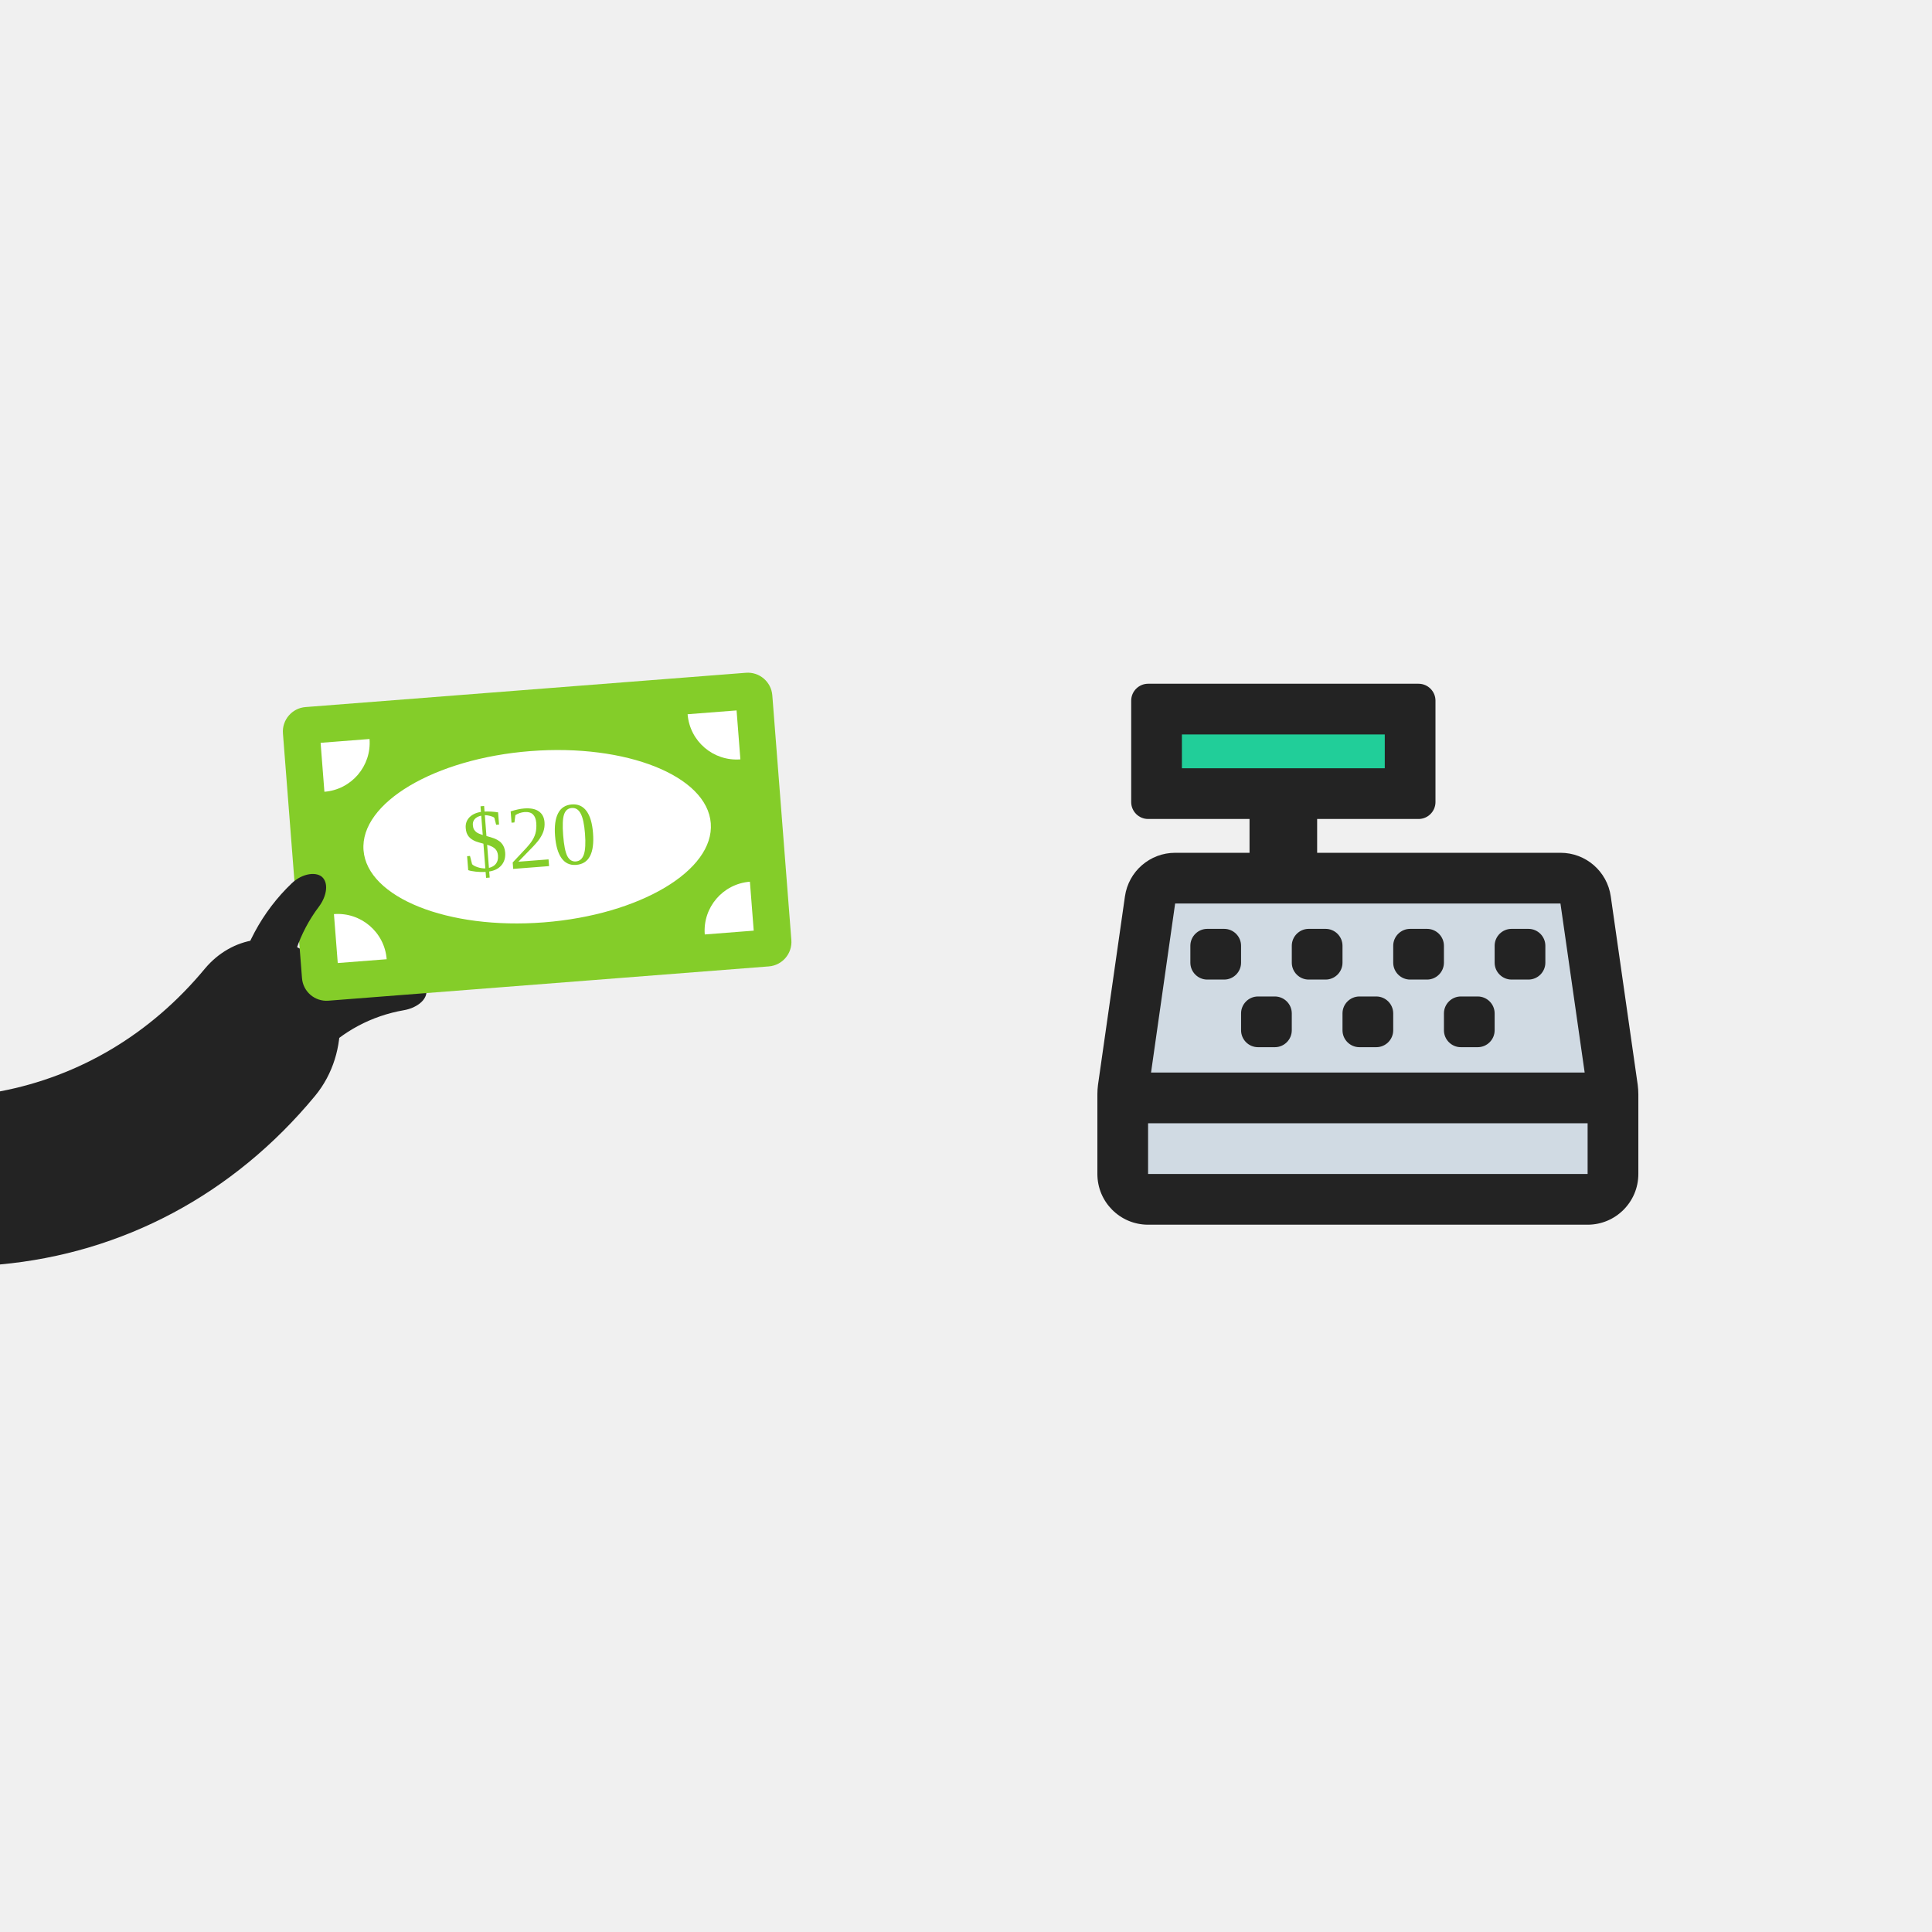
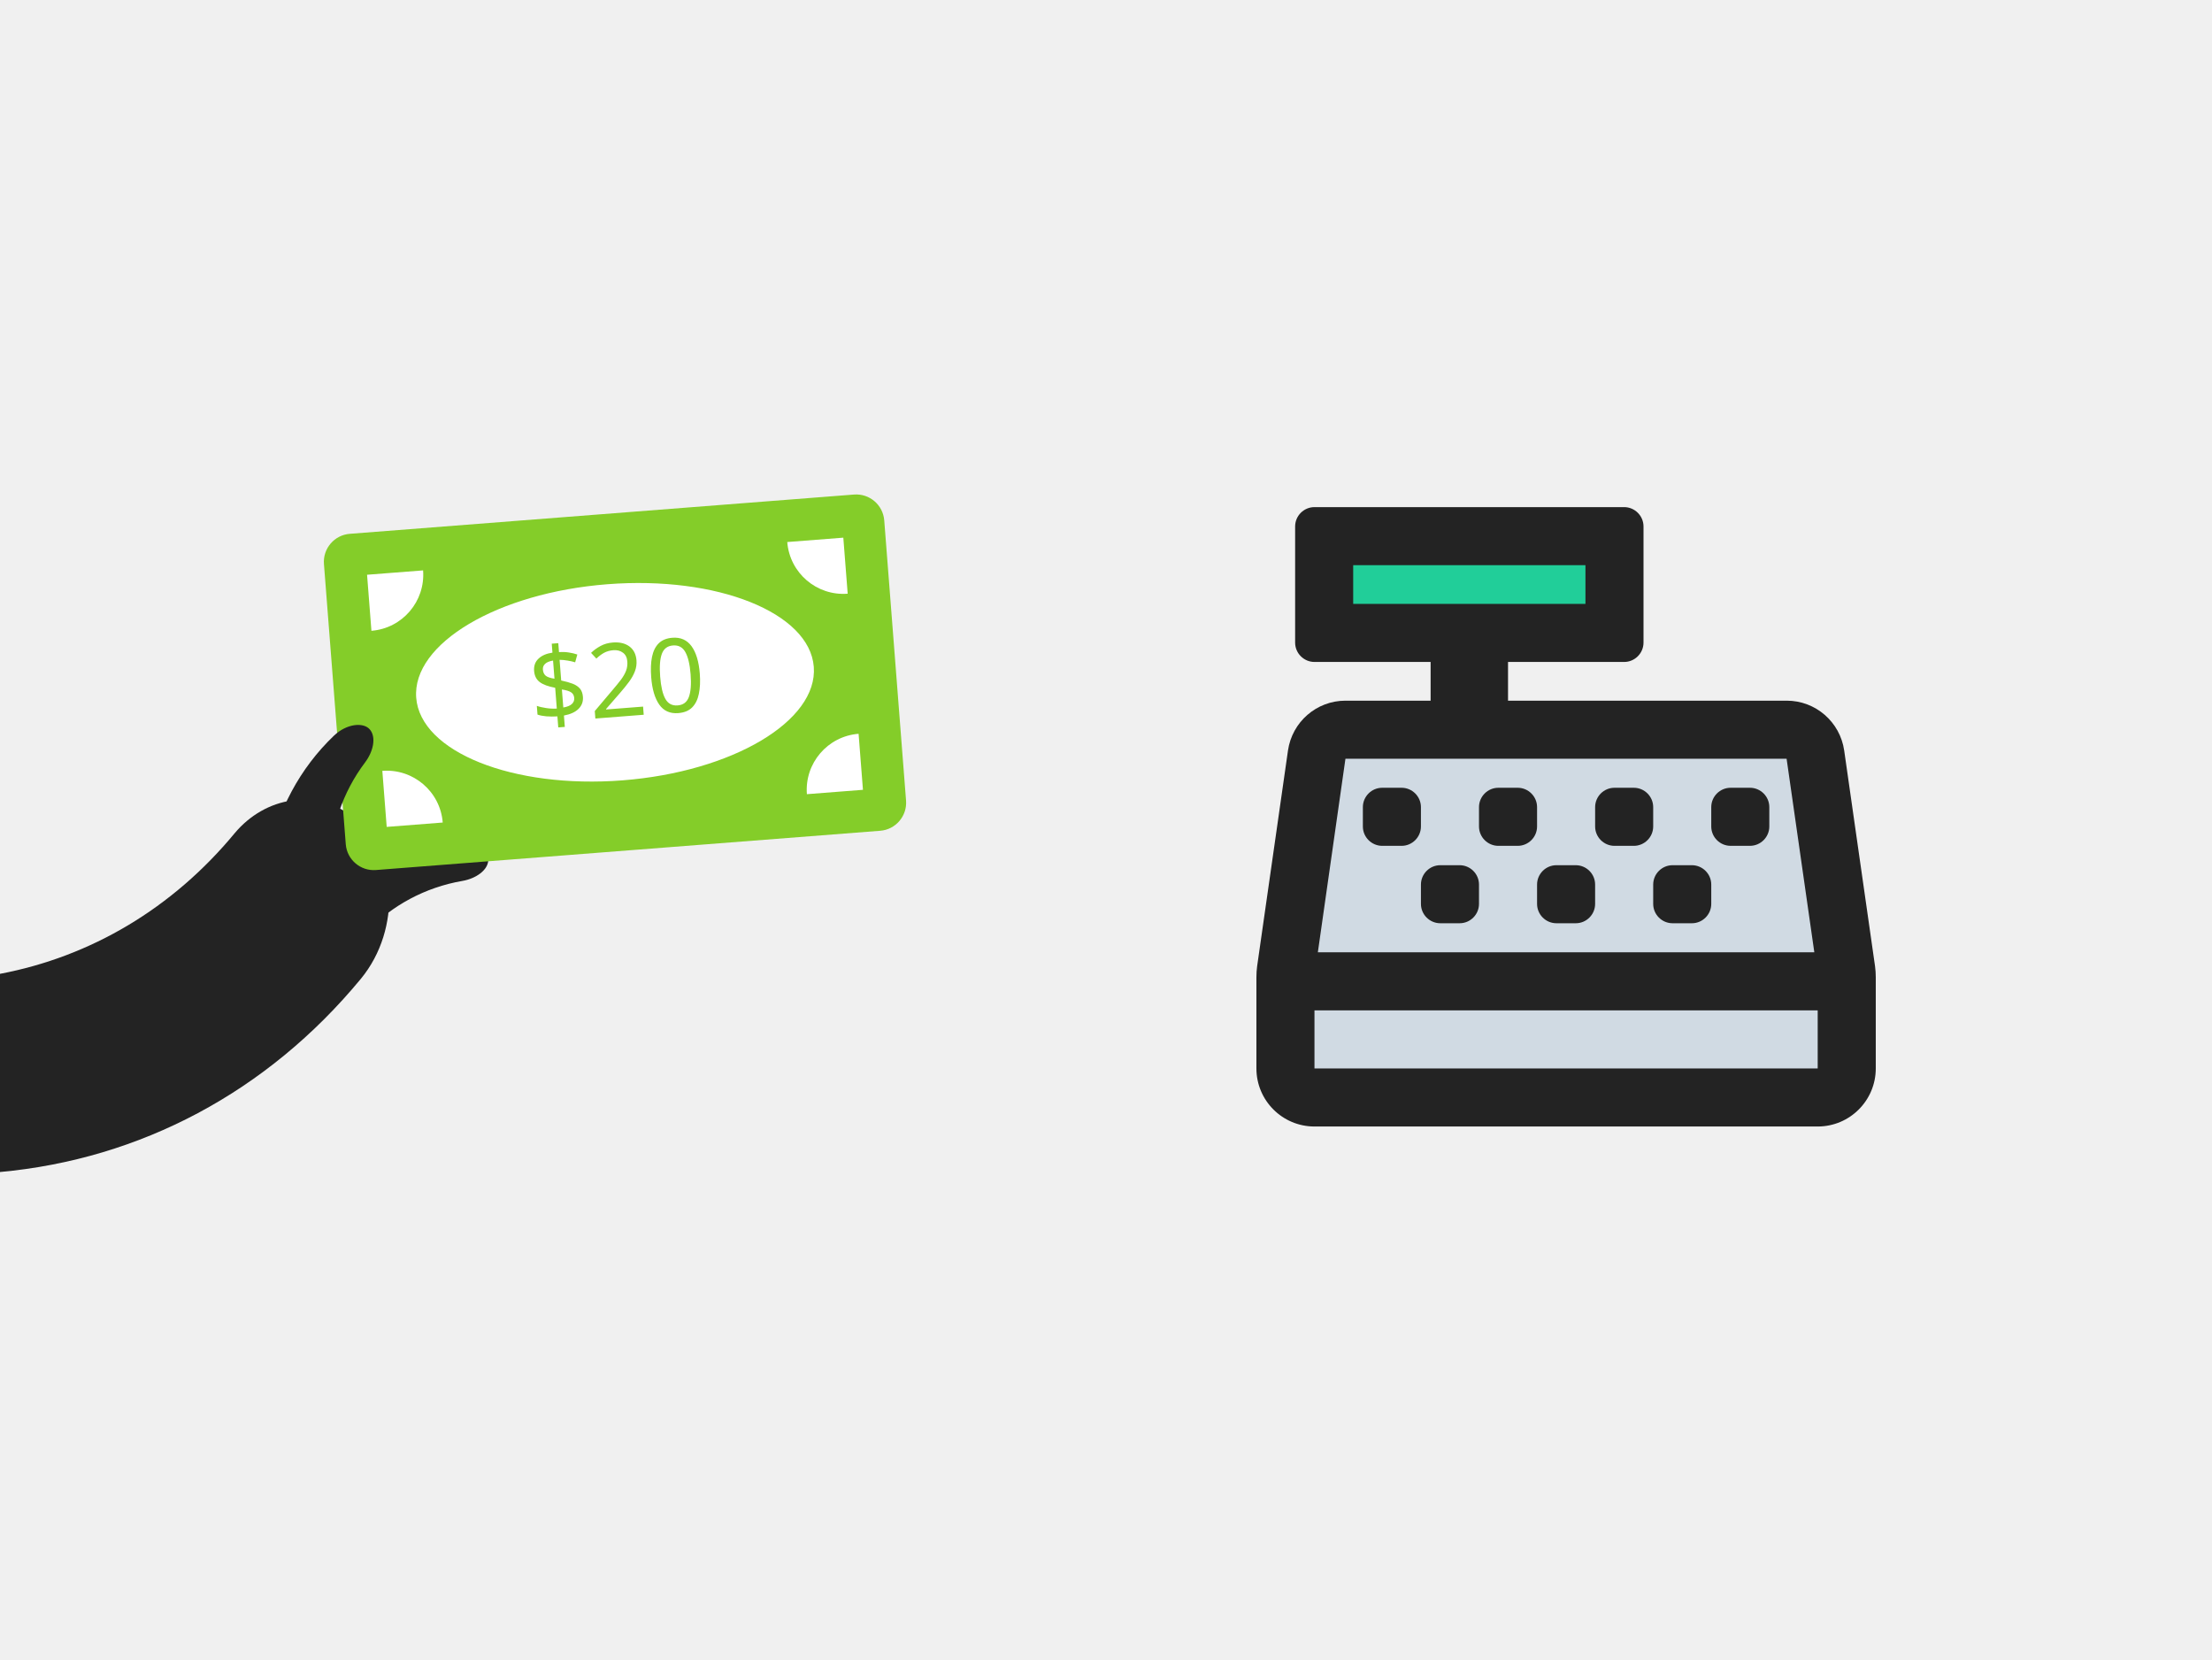
- <svg xmlns="http://www.w3.org/2000/svg" version="1.1" id="Layer_1" x="0px" y="0px" width="375px" height="375px" viewBox="0 0 375 375" enable-background="new 0 0 375 375" xml:space="preserve">
-   <path fill="#232323" d="M72.705,183.75c1.831-1.391,2.996-3.549,2.295-5.111c-0.696-1.555-3.542-2.047-6.144-0.684  c-7.044,3.676-12.871,9.598-16.478,16.996c-1.335,2.76,0.45,5.627,3.512,6.207c3.076,0.578,5.768-0.555,6.373-2.553  C63.96,192.905,67.535,187.622,72.705,183.75z" />
-   <path fill="#232323" d="M78.413,196.077c2.261-0.396,4.285-1.795,4.366-3.5c0.095-1.695-2.216-3.438-5.151-3.408  c-7.95,0.068-15.831,2.68-22.409,7.629c-2.444,1.844-2.165,5.207,0.301,7.125c2.469,1.924,5.388,2.139,6.824,0.631  C66.462,200.249,72.047,197.176,78.413,196.077z" />
+ <svg xmlns="http://www.w3.org/2000/svg" version="1.1" id="Layer_1" x="0px" y="0px" width="300px" height="225px" viewBox="37.5 75 300 225" enable-background="new 37.5 75 300 225" xml:space="preserve">
+   <path fill="#232323" d="M95.664,184.6c1.465-1.113,2.397-2.839,1.836-4.089c-0.557-1.244-2.833-1.638-4.915-0.547  c-5.635,2.941-10.297,7.679-13.183,13.597c-1.068,2.208,0.36,4.502,2.81,4.966c2.46,0.463,4.614-0.443,5.098-2.042  C88.667,191.924,91.528,187.698,95.664,184.6z" />
+   <path fill="#232323" d="M100.23,194.462c1.809-0.316,3.428-1.437,3.493-2.8c0.076-1.356-1.772-2.751-4.121-2.727  c-6.36,0.054-12.665,2.145-17.927,6.103c-1.955,1.476-1.732,4.166,0.241,5.7c1.975,1.54,4.311,1.712,5.459,0.506  C90.669,197.799,95.137,195.341,100.23,194.462z" />
  <g>
-     <path fill="#232323" d="M317.876,210.54l-5.23-36.564c-0.696-4.84-4.84-8.45-9.739-8.45h-47.25v-6.562h19.688   c1.805,0,3.28-1.478,3.28-3.281v-19.688c0-1.805-1.478-3.28-3.28-3.28h-52.5c-1.806,0-3.281,1.477-3.281,3.28v19.688   c0,1.806,1.477,3.281,3.281,3.281h19.688v6.562h-14.438c-4.902,0-9.046,3.609-9.742,8.45l-5.229,36.564   c-0.082,0.615-0.123,1.23-0.123,1.867v15.463c0,5.434,4.408,9.844,9.845,9.844h85.312c5.434,0,9.844-4.41,9.844-9.844v-15.484   C318,211.77,317.958,211.157,317.876,210.54z" />
-     <polygon fill="#D0DAE3" points="228.093,175.37 302.884,175.37 307.583,208.182 223.417,208.182  " />
-     <rect x="222.843" y="218.026" fill="#D0DAE3" width="85.312" height="9.844" />
-     <path fill="#232323" d="M247.454,193.417h-3.281c-1.806,0-3.28,1.477-3.28,3.281v3.279c0,1.807,1.476,3.281,3.28,3.281h3.281   c1.805,0,3.28-1.477,3.28-3.281v-3.279C250.734,194.893,249.257,193.417,247.454,193.417z" />
-     <path fill="#232323" d="M240.89,183.573c0-1.805-1.477-3.281-3.281-3.281h-3.28c-1.806,0-3.281,1.477-3.281,3.281v3.281   c0,1.805,1.478,3.281,3.281,3.281h3.28c1.806,0,3.281-1.477,3.281-3.281V183.573z" />
-     <path fill="#232323" d="M260.579,183.573c0-1.805-1.478-3.281-3.281-3.281h-3.28c-1.806,0-3.281,1.477-3.281,3.281v3.281   c0,1.805,1.477,3.281,3.281,3.281h3.28c1.804,0,3.281-1.477,3.281-3.281V183.573z" />
-     <path fill="#232323" d="M286.829,193.417h-3.281c-1.805,0-3.28,1.477-3.28,3.281v3.279c0,1.807,1.477,3.281,3.28,3.281h3.281   c1.805,0,3.28-1.477,3.28-3.281v-3.279C290.109,194.893,288.632,193.417,286.829,193.417z" />
-     <path fill="#232323" d="M296.671,180.292h-3.281c-1.806,0-3.281,1.477-3.281,3.281v3.279c0,1.807,1.477,3.281,3.281,3.281h3.281   c1.805,0,3.281-1.477,3.281-3.281v-3.279C299.954,181.768,298.476,180.292,296.671,180.292z" />
-     <rect x="229.407" y="142.557" fill="#21CE99" width="39.375" height="6.562" />
-     <path fill="#232323" d="M280.265,183.573c0-1.805-1.477-3.281-3.281-3.281h-3.28c-1.806,0-3.281,1.477-3.281,3.281v3.281   c0,1.805,1.478,3.281,3.281,3.281h3.28c1.806,0,3.281-1.477,3.281-3.281V183.573z" />
-     <path fill="#232323" d="M267.14,193.417h-3.281c-1.805,0-3.28,1.477-3.28,3.281v3.279c0,1.807,1.478,3.281,3.28,3.281h3.281   c1.805,0,3.281-1.477,3.281-3.281v-3.279C270.421,194.893,268.945,193.417,267.14,193.417z" />
+     <path fill="#232323" d="M291.8,206.032l-4.184-29.251c-0.557-3.872-3.873-6.76-7.791-6.76h-37.8v-5.25h15.75   c1.444,0,2.624-1.182,2.624-2.625v-15.75c0-1.444-1.183-2.624-2.624-2.624h-42c-1.445,0-2.625,1.182-2.625,2.624v15.75   c0,1.445,1.182,2.625,2.625,2.625h15.75v5.25h-11.551c-3.921,0-7.236,2.887-7.793,6.76l-4.184,29.251   c-0.065,0.491-0.098,0.983-0.098,1.493v12.371c0,4.348,3.526,7.875,7.875,7.875h68.25c4.347,0,7.875-3.527,7.875-7.875v-12.388   C291.899,207.016,291.865,206.525,291.8,206.032z" />
+     <polygon fill="#D0DAE3" points="219.974,177.896 279.806,177.896 283.565,204.146 216.232,204.146  " />
+     <rect x="215.773" y="212.021" fill="#D0DAE3" width="68.25" height="7.876" />
+     <path fill="#232323" d="M235.463,192.334h-2.625c-1.445,0-2.625,1.182-2.625,2.625v2.622c0,1.446,1.182,2.625,2.625,2.625h2.625   c1.443,0,2.624-1.181,2.624-2.625v-2.622C238.087,193.514,236.904,192.334,235.463,192.334z" />
+     <path fill="#232323" d="M230.212,184.458c0-1.444-1.183-2.625-2.625-2.625h-2.624c-1.445,0-2.625,1.182-2.625,2.625v2.625   c0,1.444,1.182,2.625,2.625,2.625h2.624c1.444,0,2.625-1.182,2.625-2.625V184.458z" />
+     <path fill="#232323" d="M245.963,184.458c0-1.444-1.183-2.625-2.625-2.625h-2.625c-1.444,0-2.625,1.182-2.625,2.625v2.625   c0,1.444,1.183,2.625,2.625,2.625h2.625c1.442,0,2.625-1.182,2.625-2.625V184.458z" />
+     <path fill="#232323" d="M266.963,192.334h-2.625c-1.444,0-2.625,1.182-2.625,2.625v2.622c0,1.446,1.183,2.625,2.625,2.625h2.625   c1.443,0,2.624-1.181,2.624-2.625v-2.622C269.587,193.514,268.404,192.334,266.963,192.334z" />
+     <path fill="#232323" d="M274.836,181.833h-2.624c-1.445,0-2.625,1.182-2.625,2.625v2.623c0,1.446,1.181,2.625,2.625,2.625h2.624   c1.444,0,2.625-1.181,2.625-2.625v-2.623C277.462,183.015,276.28,181.833,274.836,181.833z" />
+     <rect x="221.025" y="151.646" fill="#21CE99" width="31.5" height="5.25" />
+     <path fill="#232323" d="M261.712,184.458c0-1.444-1.183-2.625-2.625-2.625h-2.624c-1.445,0-2.625,1.182-2.625,2.625v2.625   c0,1.444,1.182,2.625,2.625,2.625h2.624c1.444,0,2.625-1.182,2.625-2.625V184.458z" />
+     <path fill="#232323" d="M251.212,192.334h-2.625c-1.444,0-2.624,1.182-2.624,2.625v2.622c0,1.446,1.182,2.625,2.624,2.625h2.625   c1.443,0,2.624-1.181,2.624-2.625v-2.622C253.836,193.514,252.655,192.334,251.212,192.334z" />
  </g>
-   <path fill="#232323" d="M60.392,185.62c-6.792-5.486-15.463-3.746-20.591,2.355C29.263,200.727,15.403,208.917,0,211.834v33.596  c23.763-2.174,45.299-13.537,61.155-32.725C68.24,204.137,67.155,191.053,60.392,185.62z" />
+   <path fill="#232323" d="M85.813,186.096c-5.434-4.389-12.371-2.997-16.473,1.884c-8.43,10.202-19.519,16.753-31.84,19.087v26.876  c19.01-1.739,36.239-10.829,48.923-26.18C92.092,200.909,91.224,190.442,85.813,186.096z" />
  <g>
    <g>
      <g>
-         <path fill="#84CD29" d="M144.787,130.585l-85.489,6.657c-2.62,0.204-4.582,2.498-4.379,5.12l3.699,47.494     c0.203,2.621,2.498,4.583,5.119,4.379l85.486-6.656c2.624-0.204,4.583-2.497,4.38-5.119l-3.698-47.494     C149.7,132.343,147.407,130.381,144.787,130.585z" />
+         <path fill="#84CD29" d="M153.329,142.068l-68.391,5.326c-2.096,0.163-3.666,1.998-3.503,4.096l2.959,37.995     c0.162,2.097,1.999,3.667,4.095,3.503l68.389-5.324c2.099-0.163,3.667-1.998,3.504-4.095l-2.958-37.995     C157.26,143.474,155.425,141.905,153.329,142.068z" />
      </g>
-       <path fill="#FFFFFF" d="M65.557,186.924l-0.739-9.498c5.246-0.408,9.828,3.513,10.236,8.759L65.557,186.924z" />
-       <path fill="#FFFFFF" d="M62.968,153.68l-0.739-9.5l9.497-0.739C72.134,148.688,68.214,153.271,62.968,153.68z" />
-       <path fill="#FFFFFF" d="M146.296,180.637l-9.502,0.74c-0.408-5.246,3.512-9.828,8.763-10.237L146.296,180.637z" />
-       <path fill="#FFFFFF" d="M143.708,147.393c-5.25,0.408-9.833-3.512-10.243-8.76l9.503-0.74L143.708,147.393z" />
-       <path fill="#FFFFFF" d="M105.552,179.032c-18.609,1.449-34.276-4.819-34.991-13.998c-0.715-9.18,13.793-17.798,32.403-19.247    c18.615-1.449,34.284,4.818,34.998,13.999C138.679,168.968,124.164,177.583,105.552,179.032z" />
+       <path fill="#FFFFFF" d="M89.945,187.139l-0.591-7.599c4.197-0.326,7.862,2.811,8.189,7.007L89.945,187.139z" />
+       <path fill="#FFFFFF" d="M87.874,160.544l-0.591-7.6l7.598-0.591C95.207,156.55,92.071,160.217,87.874,160.544z" />
+       <path fill="#FFFFFF" d="M154.536,182.11l-7.602,0.592c-0.326-4.197,2.81-7.863,7.011-8.189L154.536,182.11z" />
+       <path fill="#FFFFFF" d="M152.466,155.515c-4.2,0.326-7.866-2.81-8.194-7.008l7.602-0.592L152.466,155.515z" />
+       <path fill="#FFFFFF" d="M121.941,180.826c-14.887,1.159-27.42-3.855-27.993-11.198c-0.572-7.344,11.035-14.239,25.922-15.397    c14.892-1.16,27.427,3.854,27.999,11.199C148.443,172.774,136.831,179.667,121.941,180.826z" />
    </g>
-     <rect x="70.294" y="155.011" transform="matrix(0.997 -0.0776 0.0776 0.997 -12.3879 8.5866)" fill="none" width="67.922" height="17.256" />
-     <text transform="matrix(0.997 -0.0776 0.0776 0.997 90.1626 169.3892)" fill="#84CD29" font-size="17.418">$20</text>
+     <rect x="93.733" y="161.613" transform="matrix(-0.997 0.0776 -0.0776 -0.997 254.5145 327.142)" fill="none" width="54.338" height="13.805" />
+     <text transform="matrix(0.997 -0.0776 0.0776 0.997 109.6304 173.1123)" fill="#84CD29" font-family="'DMSans-Bold'" font-size="13.934">$20</text>
  </g>
-   <path fill="#232323" d="M61.914,175.963c1.377-1.844,1.896-4.244,0.79-5.551c-1.09-1.295-3.978-0.983-6.087,1.045  c-5.748,5.49-9.71,12.789-11.119,20.896c-0.518,3.025,1.986,5.285,5.095,4.99c3.12-0.289,5.388-2.129,5.414-4.211  C56.058,187.184,58.022,181.116,61.914,175.963z" />
+   <path fill="#232323" d="M87.031,178.37c1.102-1.475,1.517-3.395,0.632-4.44c-0.873-1.036-3.183-0.786-4.87,0.836  c-4.599,4.392-7.768,10.231-8.896,16.717c-0.414,2.42,1.589,4.229,4.076,3.992c2.496-0.23,4.311-1.703,4.332-3.369  C82.346,187.347,83.917,182.493,87.031,178.37z" />
</svg>
